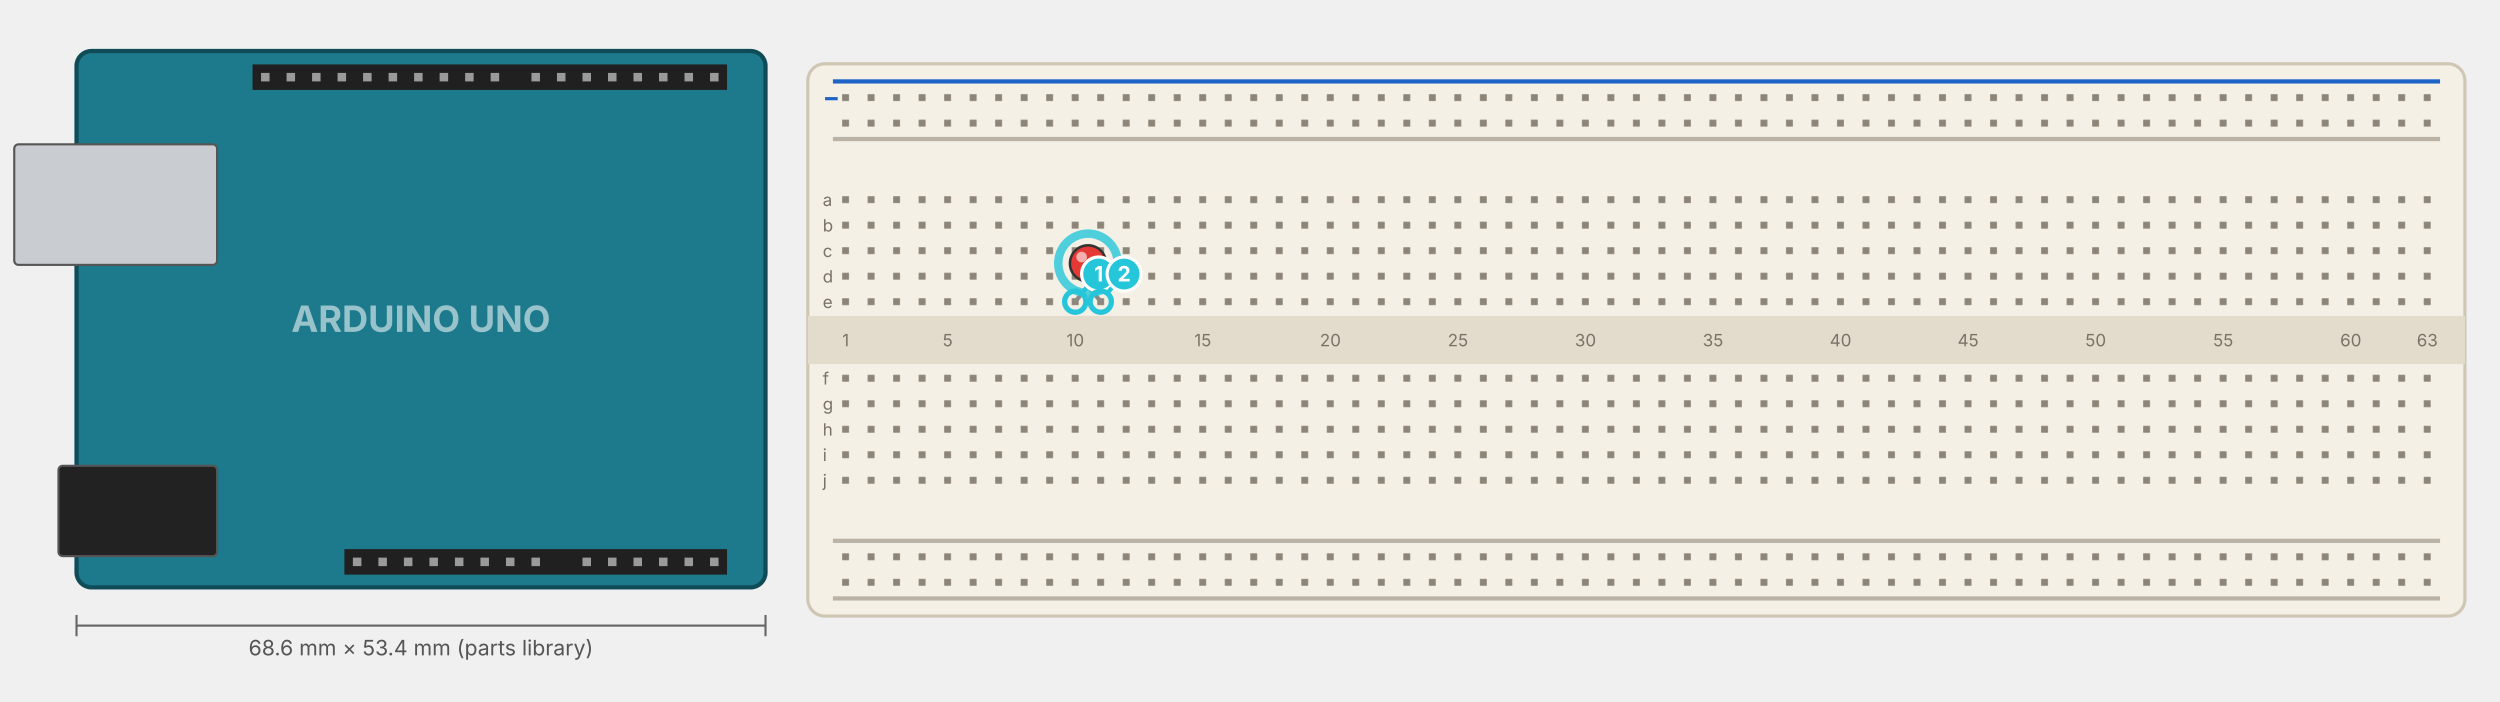
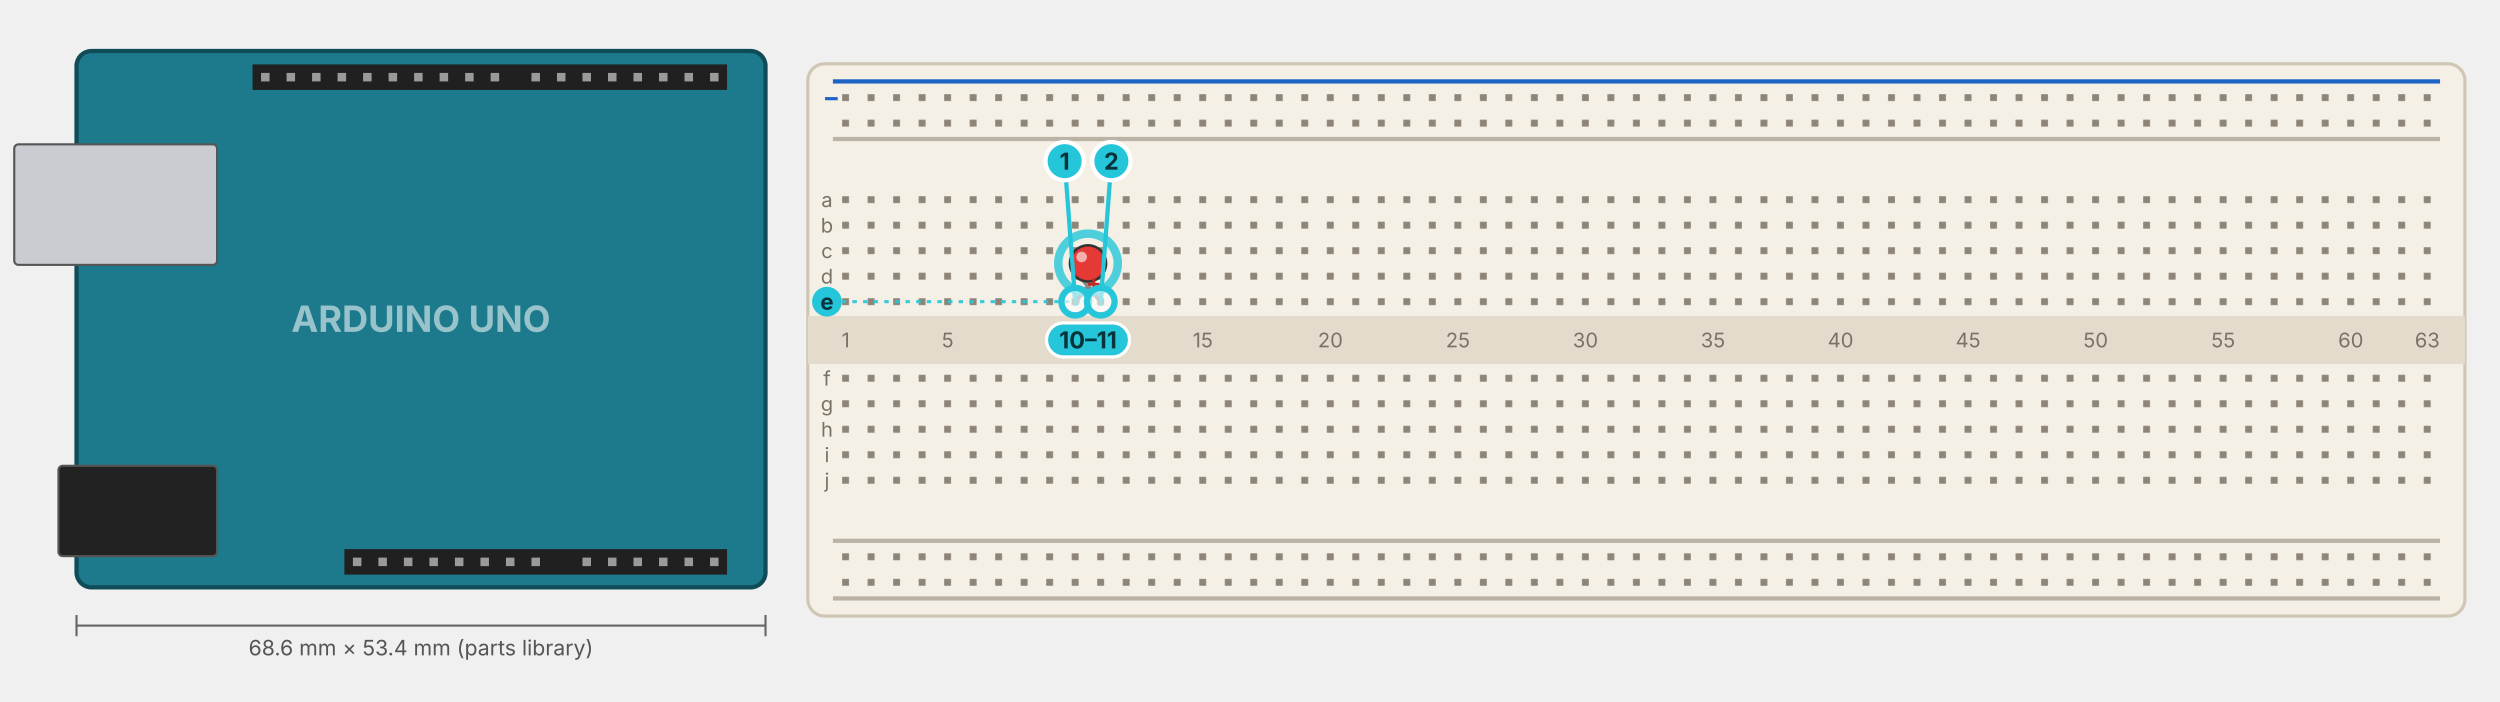
<svg xmlns="http://www.w3.org/2000/svg" viewBox="0 0 1176 330" font-family="system-ui,-apple-system,Segoe UI,sans-serif">
  <rect x="36" y="24" width="324.1" height="252.3" rx="7" fill="#1d7a8c" stroke="#0f4c57" stroke-width="2" />
  <rect x="6.7" y="67.9" width="95.4" height="56.7" rx="2" fill="#c9ccd1" stroke="#555" />
  <rect x="27.5" y="219.1" width="74.6" height="42.5" rx="2" fill="#222" stroke="#555" />
  <rect x="118.8" y="30.3" width="223.2" height="12.0" fill="#202020" />
  <rect x="162.0" y="258.3" width="180.0" height="12.0" fill="#202020" />
  <rect x="166.0" y="262.3" width="4" height="4" fill="#9a9a9a" />
  <rect x="178.0" y="262.3" width="4" height="4" fill="#9a9a9a" />
  <rect x="190.0" y="262.3" width="4" height="4" fill="#9a9a9a" />
  <rect x="202.0" y="262.3" width="4" height="4" fill="#9a9a9a" />
  <rect x="214.0" y="262.3" width="4" height="4" fill="#9a9a9a" />
  <rect x="226.0" y="262.3" width="4" height="4" fill="#9a9a9a" />
  <rect x="238.0" y="262.3" width="4" height="4" fill="#9a9a9a" />
  <rect x="250.0" y="262.3" width="4" height="4" fill="#9a9a9a" />
  <rect x="274.0" y="262.3" width="4" height="4" fill="#9a9a9a" />
  <rect x="286.0" y="262.3" width="4" height="4" fill="#9a9a9a" />
  <rect x="298.0" y="262.3" width="4" height="4" fill="#9a9a9a" />
  <rect x="310.0" y="262.3" width="4" height="4" fill="#9a9a9a" />
  <rect x="322.0" y="262.3" width="4" height="4" fill="#9a9a9a" />
  <rect x="334.0" y="262.3" width="4" height="4" fill="#9a9a9a" />
  <rect x="334.0" y="34.3" width="4" height="4" fill="#9a9a9a" />
  <rect x="322.0" y="34.3" width="4" height="4" fill="#9a9a9a" />
  <rect x="310.0" y="34.3" width="4" height="4" fill="#9a9a9a" />
  <rect x="298.0" y="34.3" width="4" height="4" fill="#9a9a9a" />
  <rect x="286.0" y="34.3" width="4" height="4" fill="#9a9a9a" />
  <rect x="274.0" y="34.3" width="4" height="4" fill="#9a9a9a" />
  <rect x="262.0" y="34.3" width="4" height="4" fill="#9a9a9a" />
  <rect x="250.0" y="34.3" width="4" height="4" fill="#9a9a9a" />
  <rect x="230.8" y="34.3" width="4" height="4" fill="#9a9a9a" />
  <rect x="218.8" y="34.3" width="4" height="4" fill="#9a9a9a" />
  <rect x="206.8" y="34.3" width="4" height="4" fill="#9a9a9a" />
  <rect x="194.8" y="34.3" width="4" height="4" fill="#9a9a9a" />
  <rect x="182.8" y="34.3" width="4" height="4" fill="#9a9a9a" />
  <rect x="170.8" y="34.3" width="4" height="4" fill="#9a9a9a" />
  <rect x="158.8" y="34.3" width="4" height="4" fill="#9a9a9a" />
  <rect x="146.8" y="34.3" width="4" height="4" fill="#9a9a9a" />
  <rect x="134.8" y="34.3" width="4" height="4" fill="#9a9a9a" />
  <rect x="122.8" y="34.3" width="4" height="4" fill="#9a9a9a" />
  <text x="198.0" y="156.1" text-anchor="middle" font-size="17" font-weight="700" fill="#ffffff" opacity=".55">ARDUINO UNO</text>
  <path d="M36 289.283v10M360.1 289.283v10M36 294.283H360.1" stroke="#666" fill="none" />
  <text x="198.0" y="308.283" text-anchor="middle" font-size="10" fill="#555">68.6 mm × 53.4 mm (parts library)</text>
  <rect x="380" y="30" width="779.5" height="259.8" rx="8" fill="#f4f0e6" stroke="#cfc6b4" stroke-width="1.5" />
  <rect x="380" y="148.6" width="779.5" height="22.7" fill="#e3dccd" />
  <pattern id="holes" x="391.76" y="87.92" width="12" height="12" patternUnits="userSpaceOnUse">
    <rect x="4.4" y="4.4" width="3.2" height="3.2" fill="#8c8477" />
  </pattern>
  <rect x="391.8" y="87.9" width="756" height="60" fill="url(#holes)" />
  <rect x="391.8" y="171.9" width="756" height="60" fill="url(#holes)" />
  <rect x="391.8" y="51.9" width="756" height="12" fill="url(#holes)" />
  <line x1="391.8" y1="65.4" x2="1147.8" y2="65.4" stroke="#b9b2a5" stroke-width="2" />
  <rect x="391.8" y="39.9" width="756" height="12" fill="url(#holes)" />
  <line x1="391.8" y1="38.3" x2="1147.8" y2="38.3" stroke="#1e63c6" stroke-width="2" />
  <text x="387" y="49.9" font-size="12" font-weight="700" fill="#1e63c6">−</text>
  <rect x="391.8" y="256.0" width="756" height="12" fill="url(#holes)" />
  <line x1="391.8" y1="254.4" x2="1147.8" y2="254.4" stroke="#b9b2a5" stroke-width="2" />
  <rect x="391.8" y="268.0" width="756" height="12" fill="url(#holes)" />
  <line x1="391.8" y1="281.5" x2="1147.8" y2="281.5" stroke="#b9b2a5" stroke-width="2" />
-   <text x="397.8" y="162.9" text-anchor="middle" font-size="8" fill="#7a7266">1</text>
-   <text x="445.8" y="162.9" text-anchor="middle" font-size="8" fill="#7a7266">5</text>
-   <text x="505.8" y="162.9" text-anchor="middle" font-size="8" fill="#7a7266">10</text>
-   <text x="565.8" y="162.9" text-anchor="middle" font-size="8" fill="#7a7266">15</text>
-   <text x="625.8" y="162.9" text-anchor="middle" font-size="8" fill="#7a7266">20</text>
-   <text x="685.8" y="162.9" text-anchor="middle" font-size="8" fill="#7a7266">25</text>
-   <text x="745.8" y="162.9" text-anchor="middle" font-size="8" fill="#7a7266">30</text>
-   <text x="805.8" y="162.9" text-anchor="middle" font-size="8" fill="#7a7266">35</text>
-   <text x="865.8" y="162.9" text-anchor="middle" font-size="8" fill="#7a7266">40</text>
-   <text x="925.8" y="162.9" text-anchor="middle" font-size="8" fill="#7a7266">45</text>
-   <text x="985.8" y="162.9" text-anchor="middle" font-size="8" fill="#7a7266">50</text>
-   <text x="1045.8" y="162.9" text-anchor="middle" font-size="8" fill="#7a7266">55</text>
-   <text x="1105.8" y="162.9" text-anchor="middle" font-size="8" fill="#7a7266">60</text>
-   <text x="1141.8" y="162.9" text-anchor="middle" font-size="8" fill="#7a7266">63</text>
-   <text x="387" y="96.9" font-size="8" fill="#7a7266">a</text>
-   <text x="387" y="108.9" font-size="8" fill="#7a7266">b</text>
-   <text x="387" y="120.9" font-size="8" fill="#7a7266">c</text>
-   <text x="387" y="132.9" font-size="8" fill="#7a7266">d</text>
-   <text x="387" y="144.9" font-size="8" fill="#7a7266">e</text>
-   <text x="387" y="180.9" font-size="8" fill="#7a7266">f</text>
-   <text x="387" y="192.9" font-size="8" fill="#7a7266">g</text>
-   <text x="387" y="204.9" font-size="8" fill="#7a7266">h</text>
-   <text x="387" y="216.9" font-size="8" fill="#7a7266">i</text>
-   <text x="387" y="228.9" font-size="8" fill="#7a7266">j</text>
+   <text x="397.8" y="163.4" text-anchor="middle" font-size="9.5" fill="#7a7266">1</text>
+   <text x="445.8" y="163.4" text-anchor="middle" font-size="9.5" fill="#7a7266">5</text>
+   <text x="565.8" y="163.4" text-anchor="middle" font-size="9.5" fill="#7a7266">15</text>
+   <text x="625.8" y="163.4" text-anchor="middle" font-size="9.5" fill="#7a7266">20</text>
+   <text x="685.8" y="163.4" text-anchor="middle" font-size="9.5" fill="#7a7266">25</text>
+   <text x="745.8" y="163.4" text-anchor="middle" font-size="9.5" fill="#7a7266">30</text>
+   <text x="805.8" y="163.4" text-anchor="middle" font-size="9.5" fill="#7a7266">35</text>
+   <text x="865.8" y="163.4" text-anchor="middle" font-size="9.5" fill="#7a7266">40</text>
+   <text x="925.8" y="163.4" text-anchor="middle" font-size="9.5" fill="#7a7266">45</text>
+   <text x="985.8" y="163.4" text-anchor="middle" font-size="9.5" fill="#7a7266">50</text>
+   <text x="1045.8" y="163.4" text-anchor="middle" font-size="9.5" fill="#7a7266">55</text>
+   <text x="1105.8" y="163.4" text-anchor="middle" font-size="9.5" fill="#7a7266">60</text>
+   <text x="1141.8" y="163.4" text-anchor="middle" font-size="9.5" fill="#7a7266">63</text>
+   <text x="389" y="97.4" text-anchor="middle" font-size="9.5" fill="#7a7266">a</text>
+   <text x="389" y="109.4" text-anchor="middle" font-size="9.5" fill="#7a7266">b</text>
+   <text x="389" y="121.4" text-anchor="middle" font-size="9.5" fill="#7a7266">c</text>
+   <text x="389" y="133.4" text-anchor="middle" font-size="9.5" fill="#7a7266">d</text>
+   <text x="389" y="181.4" text-anchor="middle" font-size="9.5" fill="#7a7266">f</text>
+   <text x="389" y="193.4" text-anchor="middle" font-size="9.5" fill="#7a7266">g</text>
+   <text x="389" y="205.4" text-anchor="middle" font-size="9.5" fill="#7a7266">h</text>
+   <text x="389" y="217.4" text-anchor="middle" font-size="9.5" fill="#7a7266">i</text>
+   <text x="389" y="229.4" text-anchor="middle" font-size="9.5" fill="#7a7266">j</text>
+   <line x1="505.8" y1="141.9" x2="505.8" y2="148.6" stroke="#26c6da" stroke-width="1.6" stroke-dasharray="2 3" opacity=".9" />
+   <line x1="396" y1="141.9" x2="498.8" y2="141.9" stroke="#26c6da" stroke-width="1.4" stroke-dasharray="2 3" opacity=".7" />
+   <line x1="517.8" y1="141.9" x2="517.8" y2="148.6" stroke="#26c6da" stroke-width="1.6" stroke-dasharray="2 3" opacity=".9" />
+   <line x1="396" y1="141.9" x2="510.8" y2="141.9" stroke="#26c6da" stroke-width="1.4" stroke-dasharray="2 3" opacity=".7" />
  <g class="ps-old" opacity=".35" />
  <g class="ps-new" data-anim="part" data-id="led_red">
    <path d="M505.8 141.9L514.8 130.9M517.8 141.9L508.8 130.9" stroke="#8a8a8a" stroke-width="2" fill="none" />
    <circle cx="511.8" cy="123.9" r="14" fill="none" stroke="#26c6da" stroke-width="4" opacity=".8" />
    <circle cx="511.8" cy="123.9" r="8.5" fill="#E53935" stroke="#333" stroke-width="1.2" />
    <circle cx="508.8" cy="120.9" r="2.5" fill="#fff" opacity=".6" />
    <text x="510.8" y="136.9" font-size="11" font-weight="700" fill="#c62828">+</text>
  </g>
+   <rect x="492.3" y="151.9" width="39.0" height="16" rx="8" fill="#26c6da" stroke="#fff" stroke-width="1.5" />
+   <text x="511.8" y="163.9" text-anchor="middle" font-size="11" font-weight="700" fill="#06343a">10–11</text>
+   <circle cx="389" cy="141.9" r="7" fill="#26c6da" />
+   <text x="389" y="145.7" text-anchor="middle" font-size="10.5" font-weight="700" fill="#06343a">e</text>
  <g class="ps-marks">
-     <circle cx="505.8" cy="141.9" r="5" fill="none" stroke="#26c6da" stroke-width="2.5" />
-     <line x1="508.8" y1="137.9" x2="516.8" y2="128.9" stroke="#26c6da" stroke-width="2" />
-     <circle cx="516.8" cy="128.9" r="8" fill="#26c6da" stroke="#fff" stroke-width="1.5" />
-     <text x="516.8" y="132.4" text-anchor="middle" font-size="10" font-weight="700" fill="#fff">1</text>
-     <circle cx="517.8" cy="141.9" r="5" fill="none" stroke="#26c6da" stroke-width="2.5" />
-     <line x1="520.8" y1="137.9" x2="528.8" y2="128.9" stroke="#26c6da" stroke-width="2" />
-     <circle cx="528.8" cy="128.9" r="8" fill="#26c6da" stroke="#fff" stroke-width="1.5" />
-     <text x="528.8" y="132.4" text-anchor="middle" font-size="10" font-weight="700" fill="#fff">2</text>
+     <line x1="505.8" y1="141.9" x2="500.8" y2="75.8" stroke="#26c6da" stroke-width="2" />
+     <circle cx="505.8" cy="141.9" r="6.5" fill="#fff" fill-opacity=".55" stroke="#26c6da" stroke-width="3" />
+     <circle cx="500.8" cy="75.8" r="9" fill="#26c6da" stroke="#fff" stroke-width="2" />
+     <text x="500.8" y="79.8" text-anchor="middle" font-size="11" font-weight="700" fill="#06343a">1</text>
+     <line x1="517.8" y1="141.9" x2="522.8" y2="75.8" stroke="#26c6da" stroke-width="2" />
+     <circle cx="517.8" cy="141.9" r="6.5" fill="#fff" fill-opacity=".55" stroke="#26c6da" stroke-width="3" />
+     <circle cx="522.8" cy="75.8" r="9" fill="#26c6da" stroke="#fff" stroke-width="2" />
+     <text x="522.8" y="79.8" text-anchor="middle" font-size="11" font-weight="700" fill="#06343a">2</text>
  </g>
</svg>
